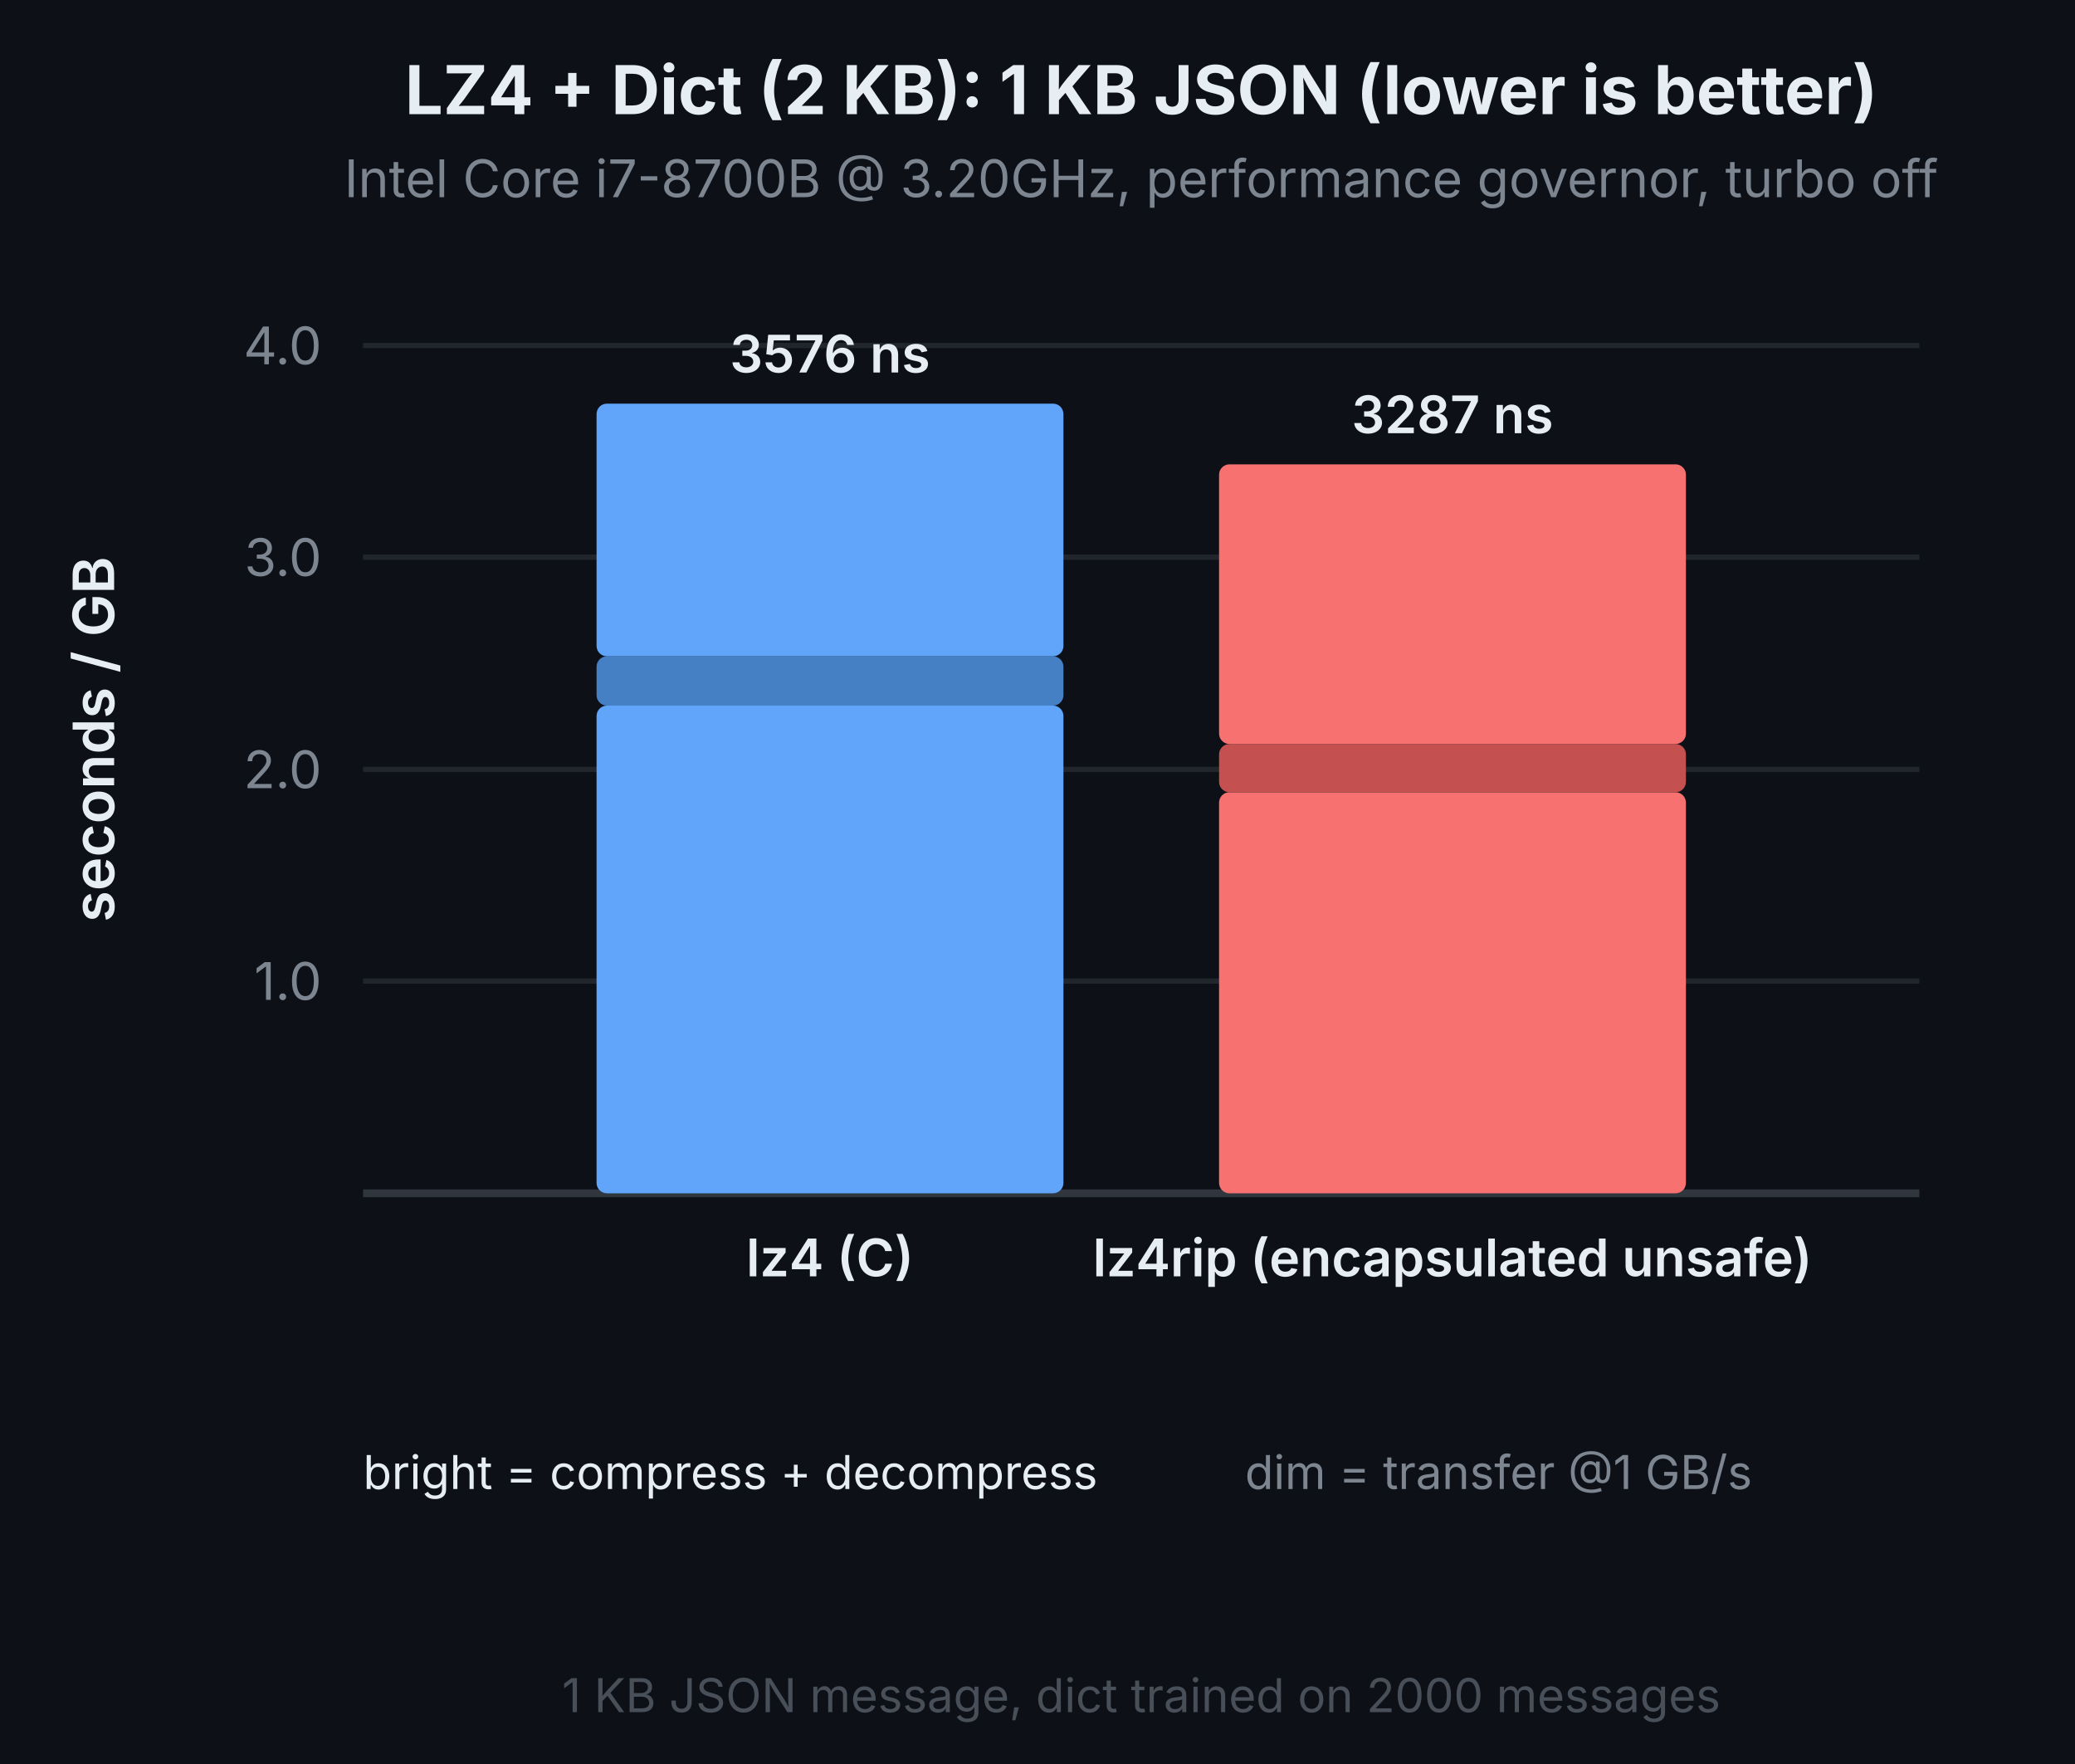
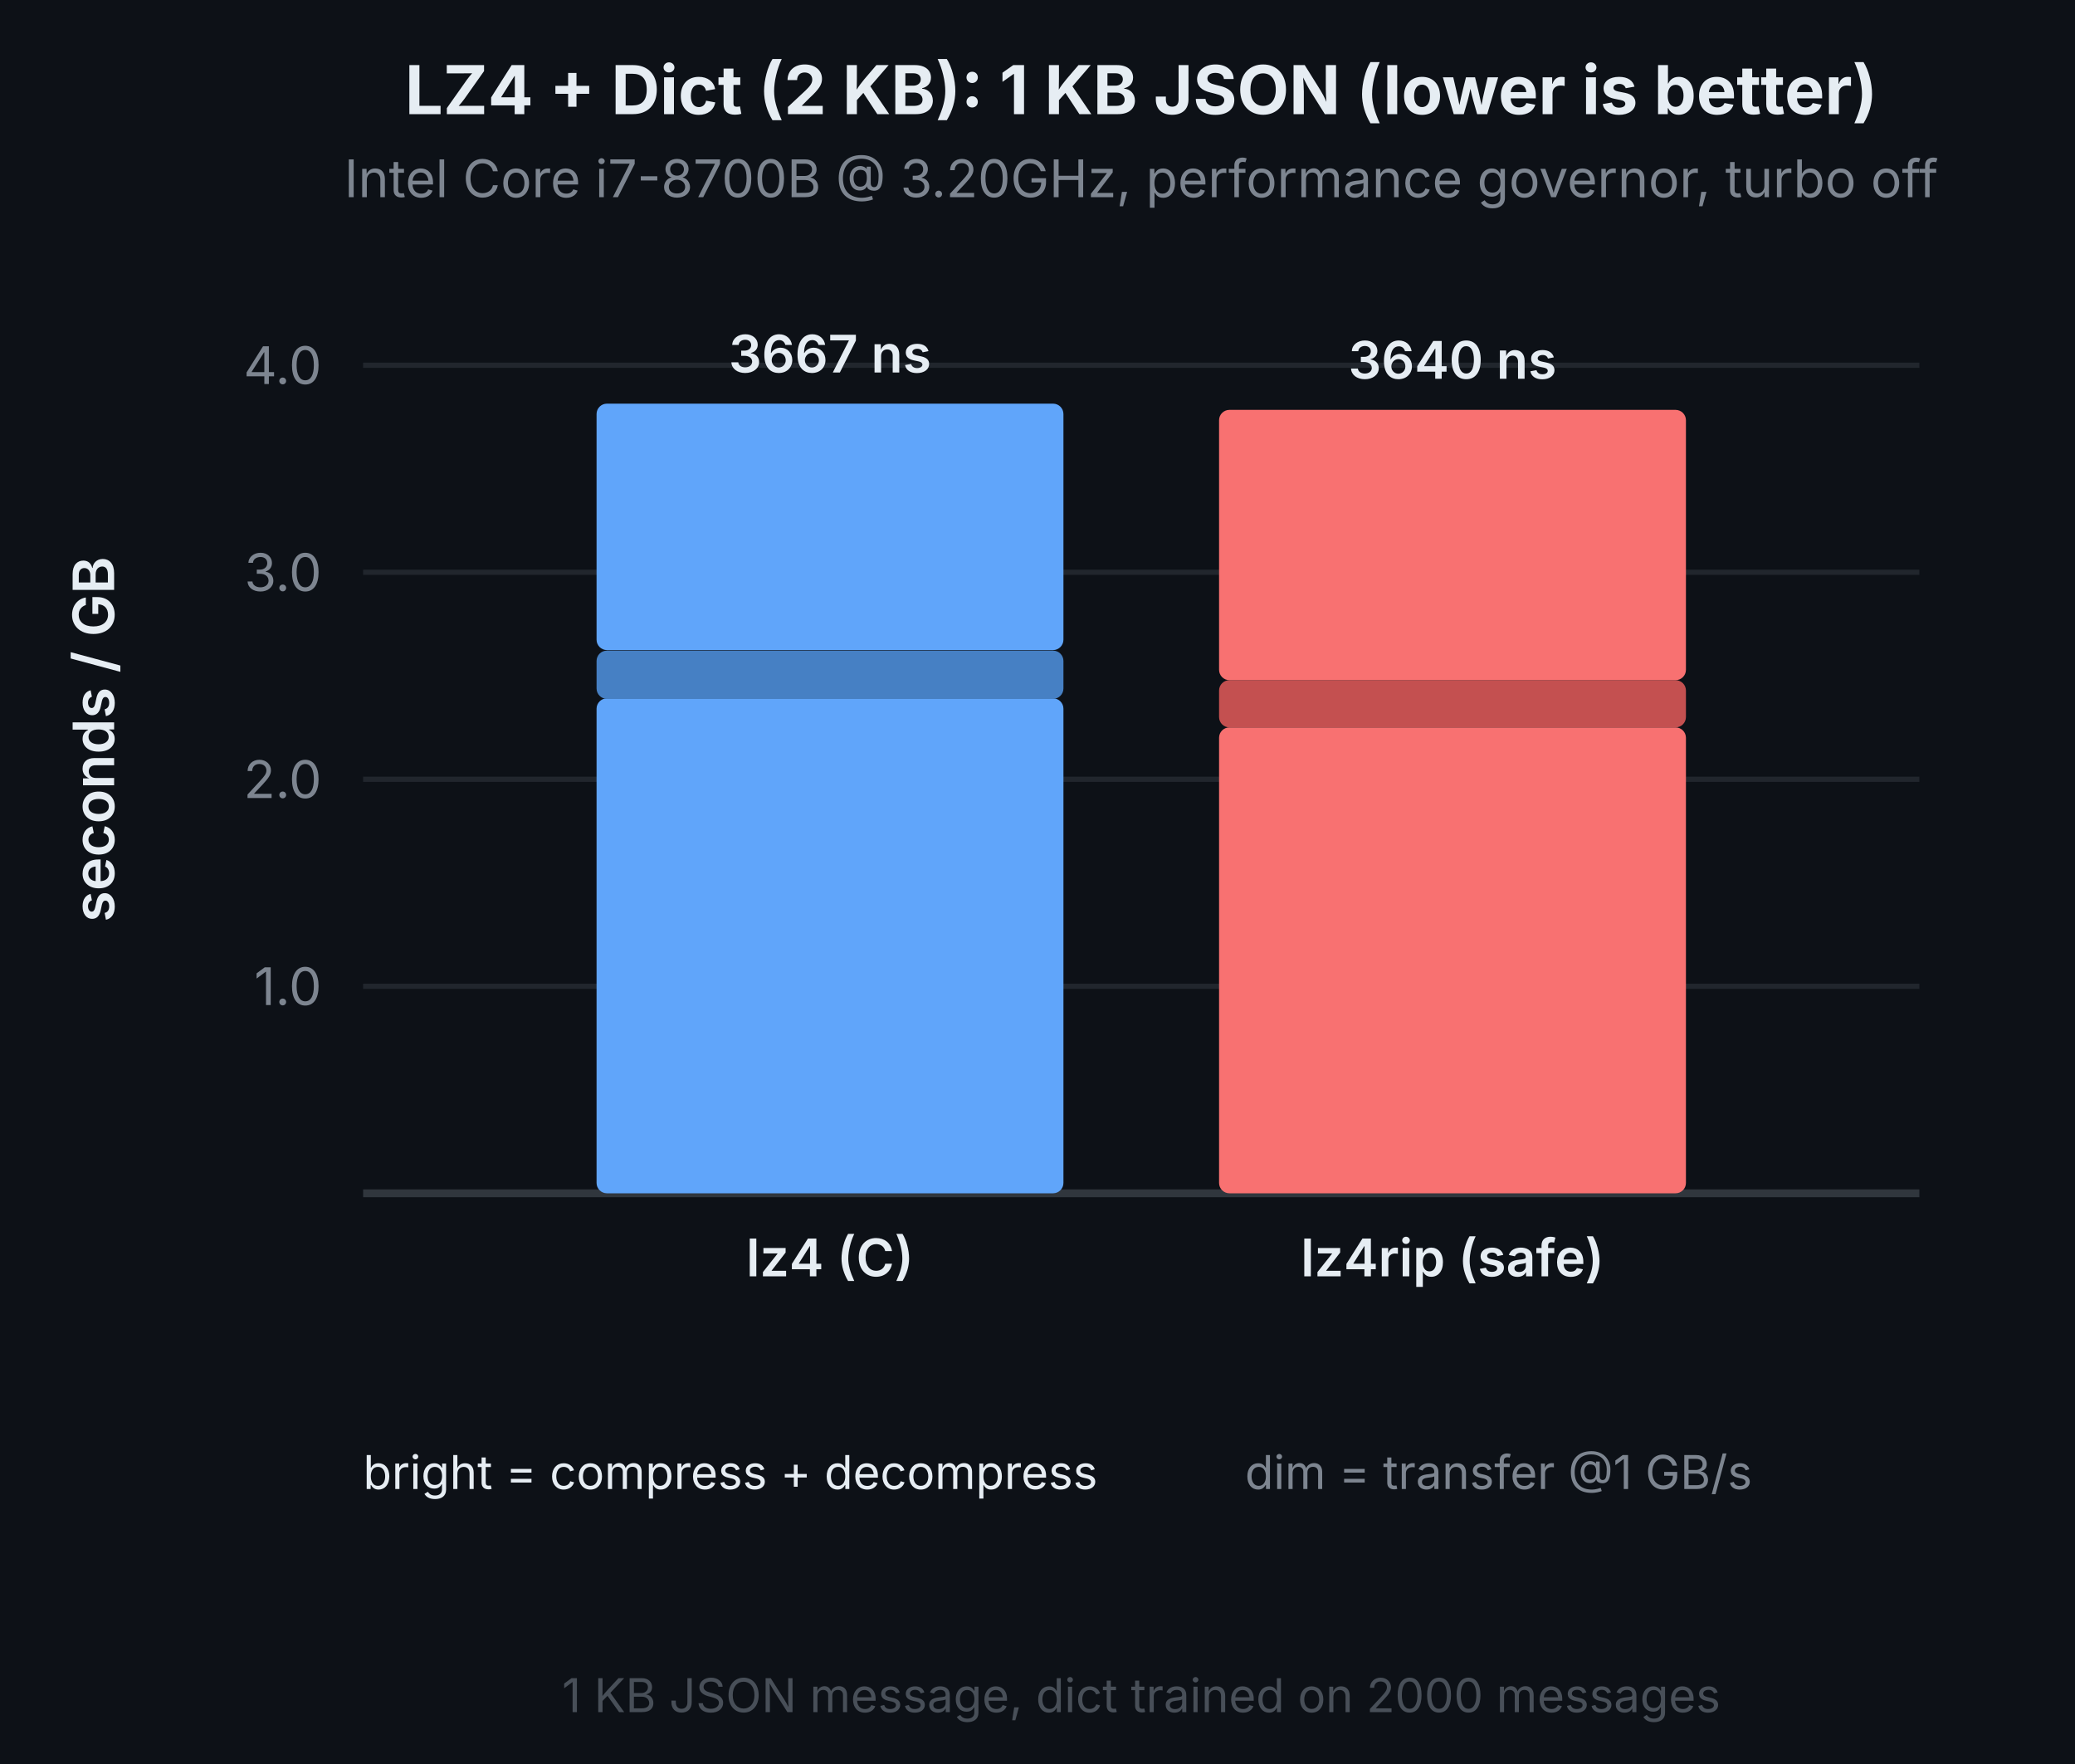
<svg xmlns="http://www.w3.org/2000/svg" viewBox="0 0 400 340" font-family="system-ui, -apple-system, sans-serif">
  <rect width="400" height="340" fill="#0d1117" />
  <text x="220.0" y="22" text-anchor="middle" fill="#e6edf3" font-size="13" font-weight="700">LZ4 + Dict (2 KB): 1 KB JSON (lower is better)</text>
  <text x="220.0" y="38" text-anchor="middle" fill="#7d8590" font-size="10">Intel Core i7-8700B @ 3.20GHz, performance governor, turbo off</text>
-   <line x1="70" y1="189.1" x2="370" y2="189.1" stroke="#21262d" stroke-width="1" />
-   <text x="62" y="189.1" text-anchor="end" dominant-baseline="middle" fill="#7d8590" font-size="10">1.0</text>
-   <line x1="70" y1="148.3" x2="370" y2="148.3" stroke="#21262d" stroke-width="1" />
-   <text x="62" y="148.3" text-anchor="end" dominant-baseline="middle" fill="#7d8590" font-size="10">2.0</text>
-   <line x1="70" y1="107.4" x2="370" y2="107.4" stroke="#21262d" stroke-width="1" />
-   <text x="62" y="107.4" text-anchor="end" dominant-baseline="middle" fill="#7d8590" font-size="10">3.0</text>
-   <line x1="70" y1="66.6" x2="370" y2="66.6" stroke="#21262d" stroke-width="1" />
-   <text x="62" y="66.6" text-anchor="end" dominant-baseline="middle" fill="#7d8590" font-size="10">4.0</text>
+   <line x1="70" y1="190.1" x2="370" y2="190.1" stroke="#21262d" stroke-width="1" />
+   <text x="62" y="190.1" text-anchor="end" dominant-baseline="middle" fill="#7d8590" font-size="10">1.0</text>
+   <line x1="70" y1="150.2" x2="370" y2="150.2" stroke="#21262d" stroke-width="1" />
+   <text x="62" y="150.2" text-anchor="end" dominant-baseline="middle" fill="#7d8590" font-size="10">2.0</text>
+   <line x1="70" y1="110.3" x2="370" y2="110.3" stroke="#21262d" stroke-width="1" />
+   <text x="62" y="110.3" text-anchor="end" dominant-baseline="middle" fill="#7d8590" font-size="10">3.0</text>
+   <line x1="70" y1="70.4" x2="370" y2="70.4" stroke="#21262d" stroke-width="1" />
+   <text x="62" y="70.4" text-anchor="end" dominant-baseline="middle" fill="#7d8590" font-size="10">4.0</text>
  <line x1="70" y1="230" x2="370" y2="230" stroke="#30363d" stroke-width="1.5" />
  <text x="22" y="142.5" text-anchor="middle" fill="#e6edf3" font-size="11" font-weight="600" transform="rotate(-90,22,142.5)">seconds / GB</text>
-   <rect x="115.0" y="136.0" width="90.0" height="94.0" fill="#60a5fa" rx="2" />
-   <rect x="115.0" y="126.5" width="90.0" height="9.5" fill="#4680c4" rx="2" />
-   <rect x="115.0" y="77.8" width="90.0" height="48.7" fill="#60a5fa" rx="2" />
-   <text x="160.0" y="71.8" text-anchor="middle" fill="#e6edf3" font-size="10" font-weight="600">3576 ns</text>
-   <rect x="235.0" y="152.7" width="90.0" height="77.3" fill="#f87171" rx="2" />
-   <rect x="235.0" y="143.4" width="90.0" height="9.3" fill="#c45050" rx="2" />
-   <rect x="235.0" y="89.5" width="90.0" height="53.9" fill="#f87171" rx="2" />
-   <text x="280.0" y="83.5" text-anchor="middle" fill="#e6edf3" font-size="10" font-weight="600">3287 ns</text>
+   <rect x="115.0" y="134.6" width="90.0" height="95.4" fill="#60a5fa" rx="2" />
+   <rect x="115.0" y="125.4" width="90.0" height="9.3" fill="#4680c4" rx="2" />
+   <rect x="115.0" y="77.8" width="90.0" height="47.5" fill="#60a5fa" rx="2" />
+   <text x="160.0" y="71.8" text-anchor="middle" fill="#e6edf3" font-size="10" font-weight="600">3667 ns</text>
+   <rect x="235.0" y="140.2" width="90.0" height="89.8" fill="#f87171" rx="2" />
+   <rect x="235.0" y="131.1" width="90.0" height="9.1" fill="#c45050" rx="2" />
+   <rect x="235.0" y="79.0" width="90.0" height="52.1" fill="#f87171" rx="2" />
+   <text x="280.0" y="73.0" text-anchor="middle" fill="#e6edf3" font-size="10" font-weight="600">3640 ns</text>
  <text x="160.0" y="246" text-anchor="middle" fill="#e6edf3" font-size="10" font-weight="600">lz4 (C)</text>
-   <text x="280.0" y="246" text-anchor="middle" fill="#e6edf3" font-size="10" font-weight="600">lz4rip (encapsulated unsafe)</text>
+   <text x="280.0" y="246" text-anchor="middle" fill="#e6edf3" font-size="10" font-weight="600">lz4rip (safe)</text>
  <text x="70" y="287" fill="#e6edf3" font-size="9">bright = compress + decompress</text>
  <text x="240" y="287" fill="#7d8590" font-size="9">dim = transfer @1 GB/s</text>
  <text x="220.0" y="330" text-anchor="middle" fill="#484f58" font-size="9">1 KB JSON message, dict trained on 2000 messages</text>
</svg>
